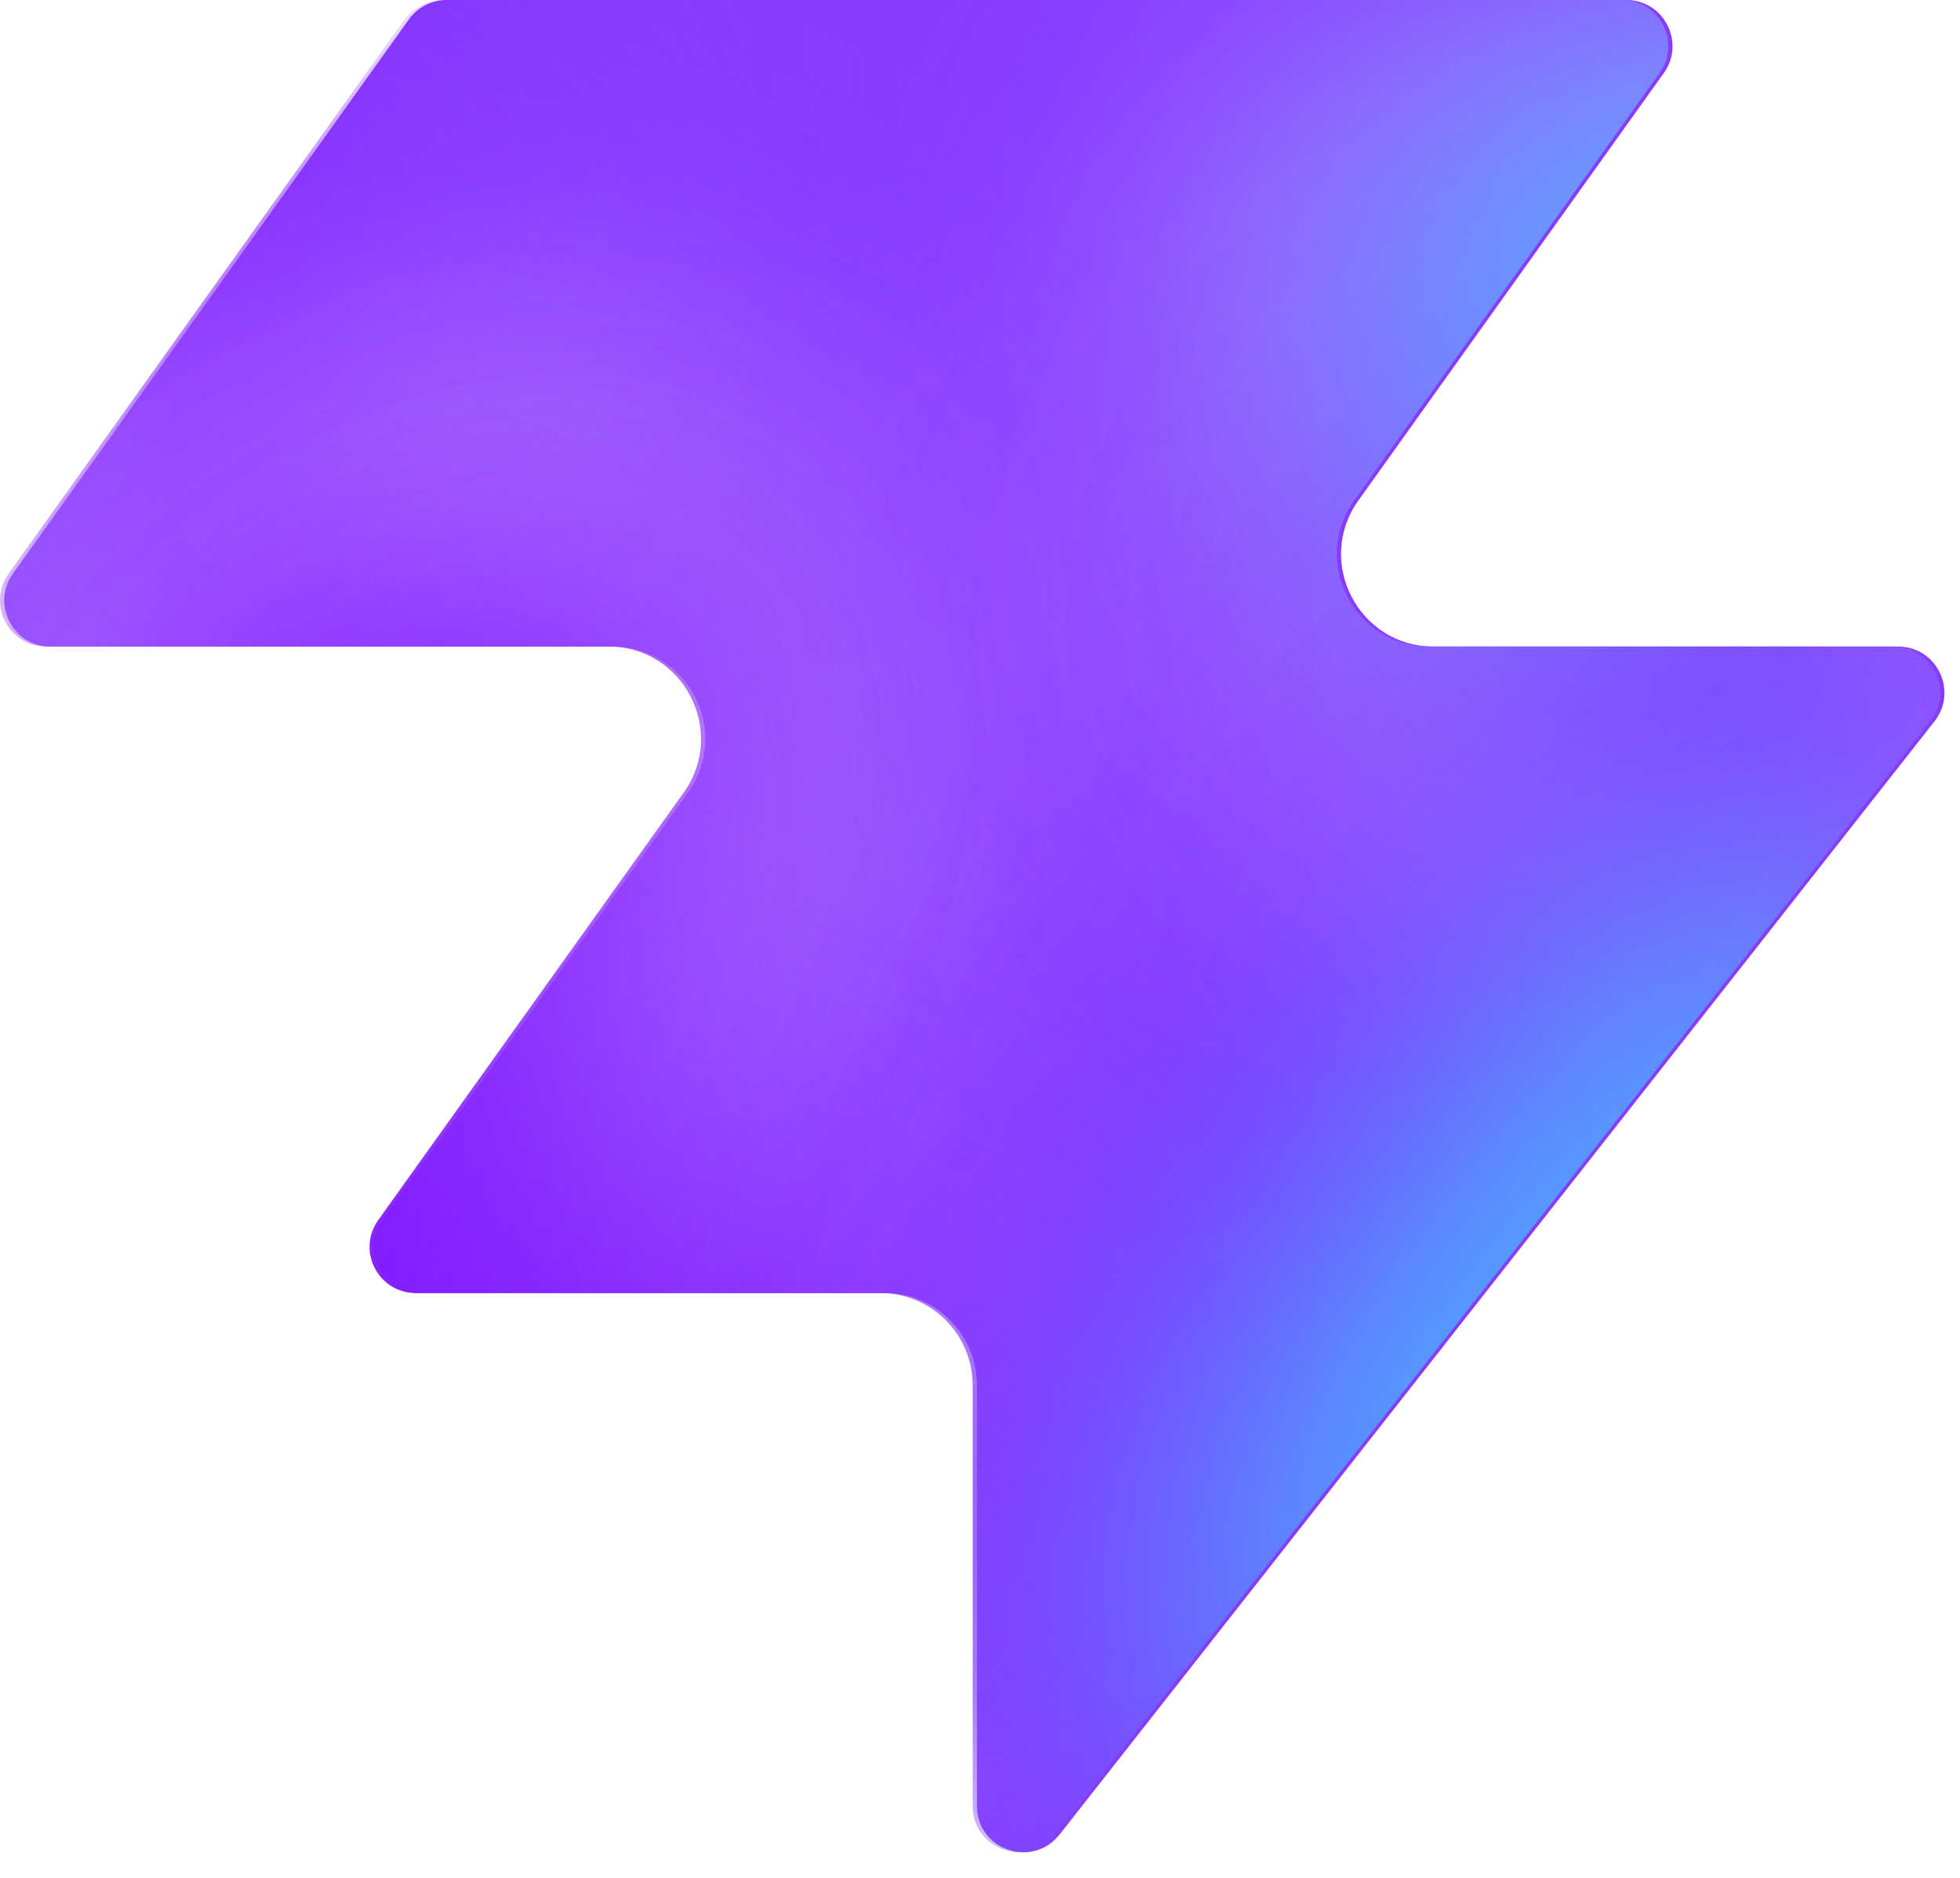
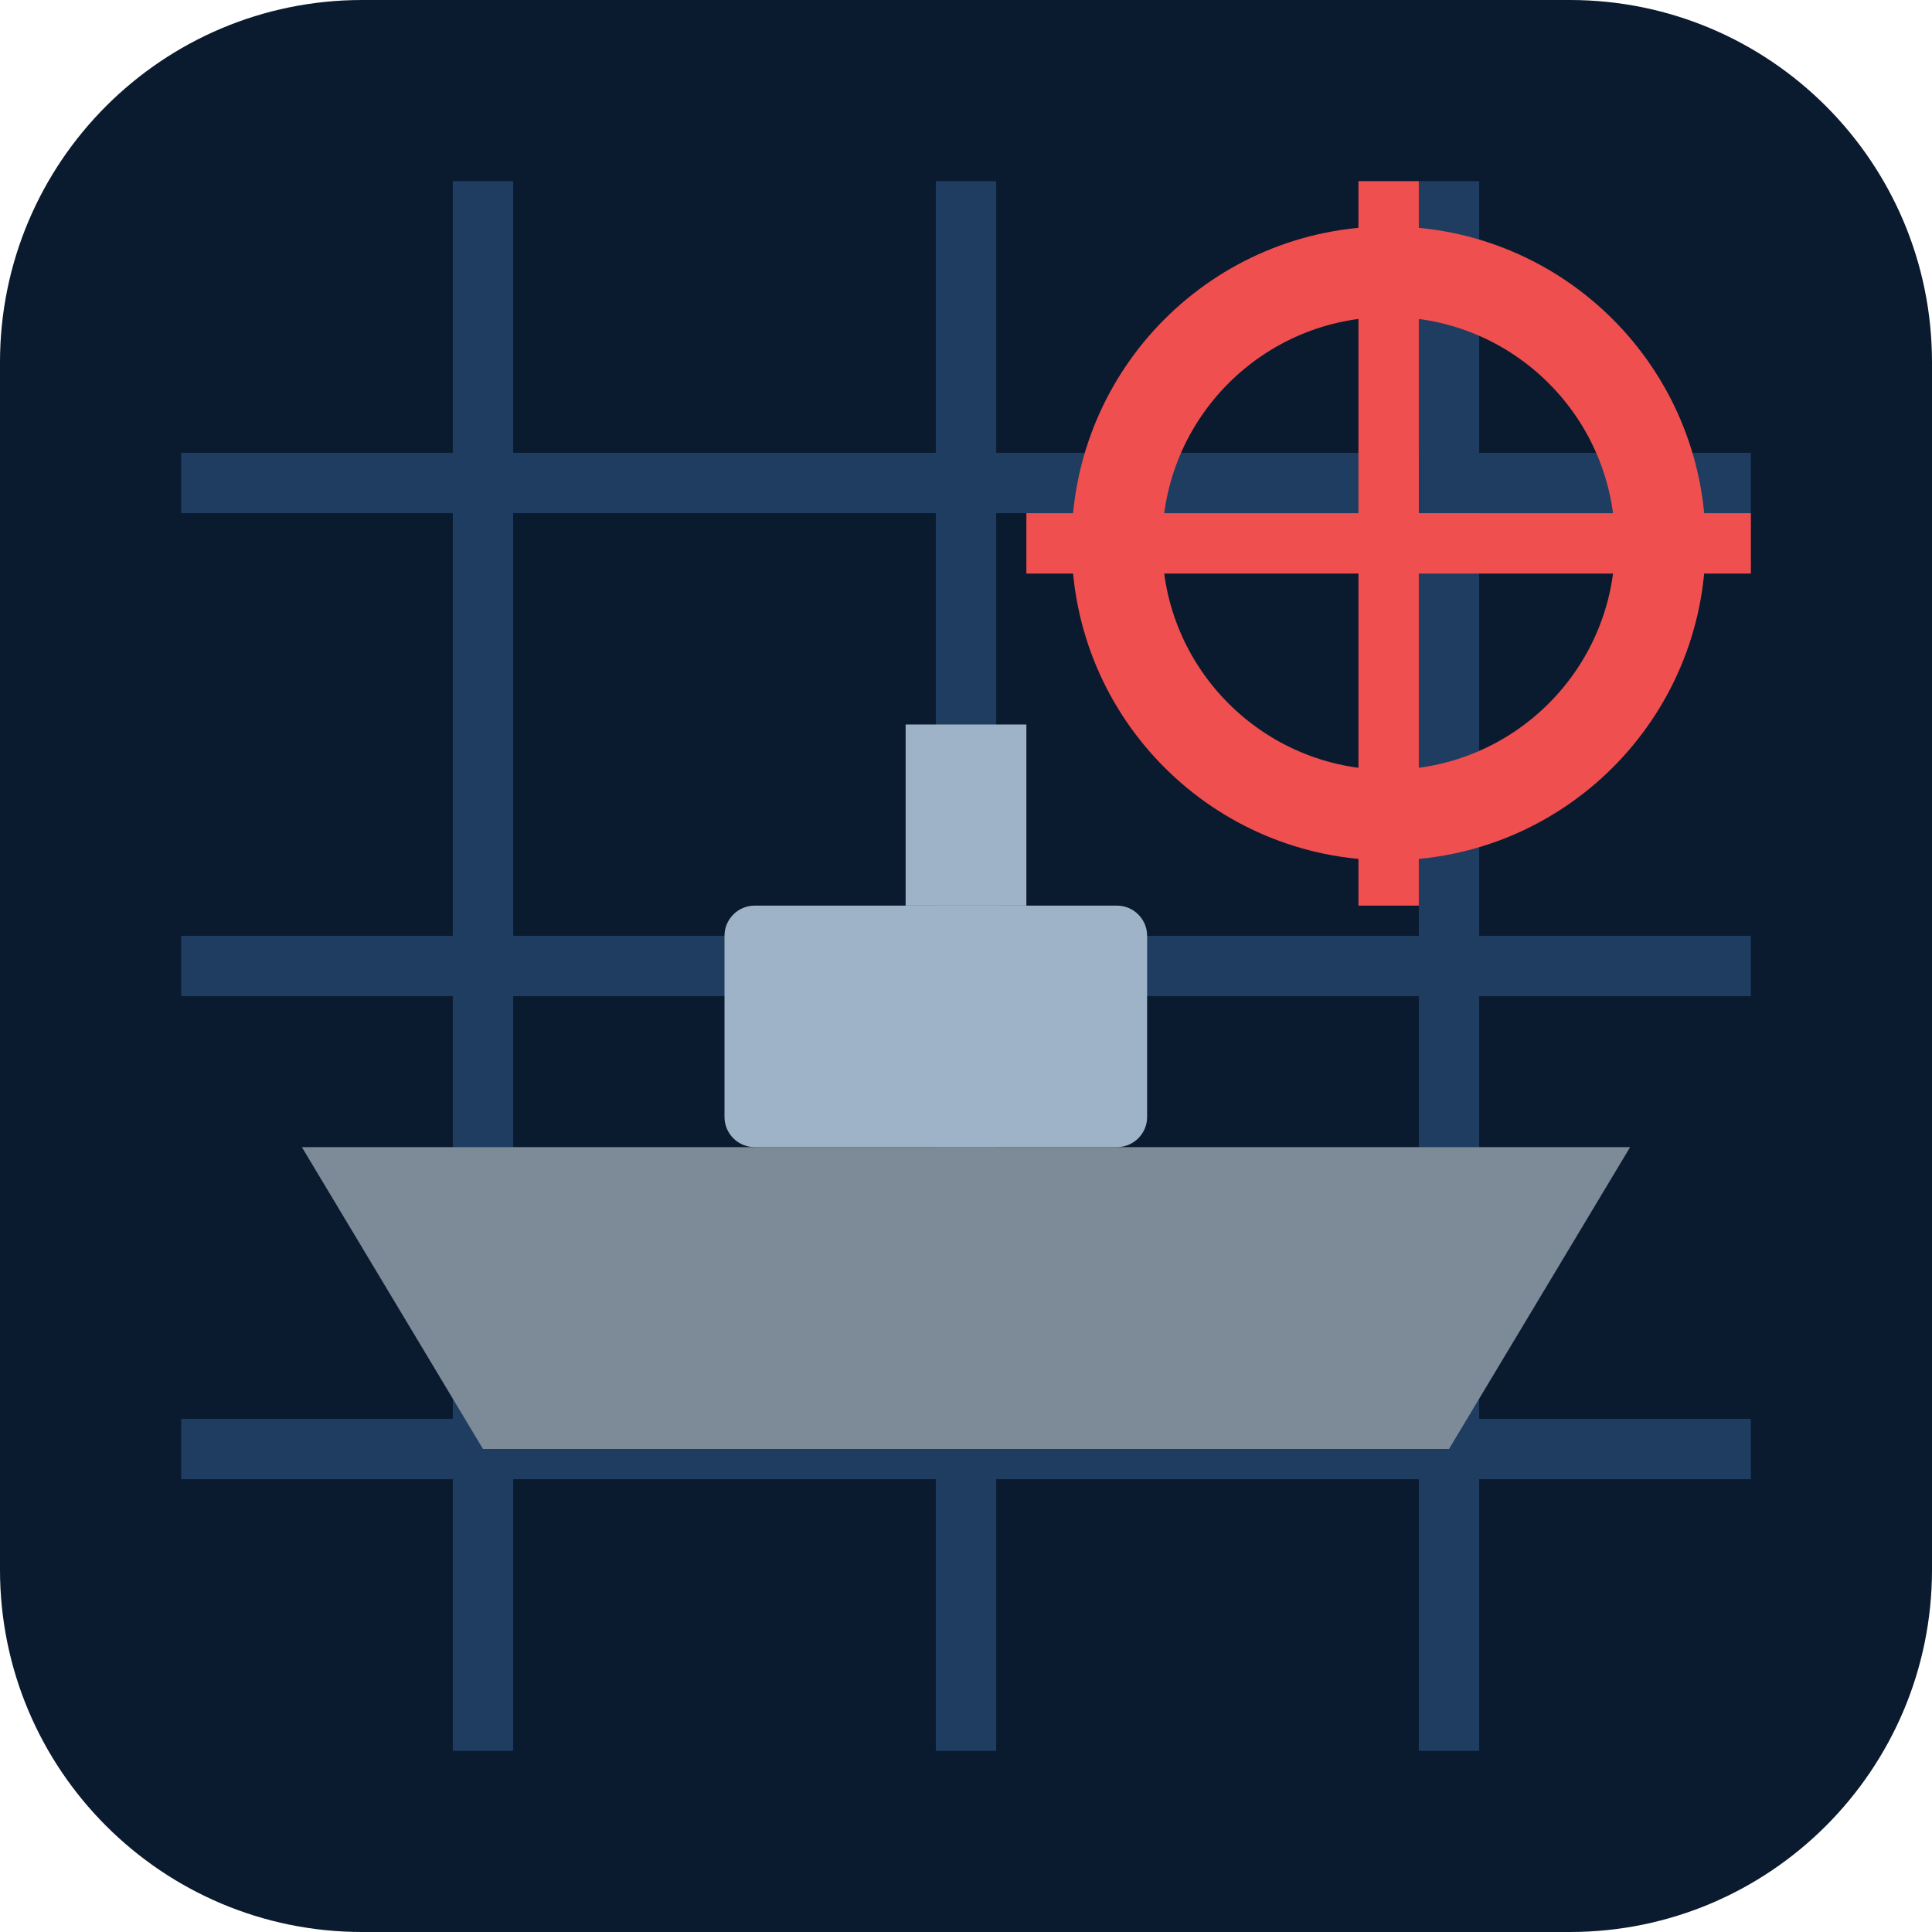
- <svg xmlns="http://www.w3.org/2000/svg" width="48" height="46" fill="none" viewBox="0 0 48 46">
-   <path fill="#863bff" d="M25.946 44.938c-.664.845-2.021.375-2.021-.698V33.937a2.26 2.26 0 0 0-2.262-2.262H10.287c-.92 0-1.456-1.04-.92-1.788l7.48-10.471c1.07-1.497 0-3.578-1.842-3.578H1.237c-.92 0-1.456-1.04-.92-1.788L10.013.474c.214-.297.556-.474.92-.474h28.894c.92 0 1.456 1.04.92 1.788l-7.48 10.471c-1.07 1.498 0 3.579 1.842 3.579h11.377c.943 0 1.473 1.088.89 1.83L25.947 44.94z" style="fill:#863bff;fill:color(display-p3 .525 .23 1);fill-opacity:1" />
-   <mask id="a" width="48" height="46" x="0" y="0" maskUnits="userSpaceOnUse" style="mask-type:alpha">
-     <path fill="#000" d="M25.842 44.938c-.664.844-2.021.375-2.021-.698V33.937a2.26 2.26 0 0 0-2.262-2.262H10.183c-.92 0-1.456-1.04-.92-1.788l7.48-10.471c1.07-1.498 0-3.579-1.842-3.579H1.133c-.92 0-1.456-1.04-.92-1.787L9.91.473c.214-.297.556-.474.92-.474h28.894c.92 0 1.456 1.04.92 1.788l-7.48 10.471c-1.07 1.498 0 3.578 1.842 3.578h11.377c.943 0 1.473 1.088.89 1.832L25.843 44.94z" style="fill:#000;fill-opacity:1" />
-   </mask>
-   <g mask="url(#a)">
-     <g filter="url(#b)">
-       <ellipse cx="5.508" cy="14.704" fill="#ede6ff" rx="5.508" ry="14.704" style="fill:#ede6ff;fill:color(display-p3 .927 .903 1);fill-opacity:1" transform="matrix(.00324 1 1 -.00324 -4.47 31.516)" />
-     </g>
-     <g filter="url(#c)">
-       <ellipse cx="10.399" cy="29.851" fill="#ede6ff" rx="10.399" ry="29.851" style="fill:#ede6ff;fill:color(display-p3 .927 .903 1);fill-opacity:1" transform="matrix(.00324 1 1 -.00324 -39.328 7.883)" />
-     </g>
-     <g filter="url(#d)">
-       <ellipse cx="5.508" cy="30.487" fill="#7e14ff" rx="5.508" ry="30.487" style="fill:#7e14ff;fill:color(display-p3 .492 .077 1);fill-opacity:1" transform="rotate(89.814 -25.913 -14.639)scale(1 -1)" />
-     </g>
-     <g filter="url(#e)">
-       <ellipse cx="5.508" cy="30.599" fill="#7e14ff" rx="5.508" ry="30.599" style="fill:#7e14ff;fill:color(display-p3 .492 .077 1);fill-opacity:1" transform="rotate(89.814 -32.644 -3.334)scale(1 -1)" />
-     </g>
-     <g filter="url(#f)">
-       <ellipse cx="5.508" cy="30.599" fill="#7e14ff" rx="5.508" ry="30.599" style="fill:#7e14ff;fill:color(display-p3 .492 .077 1);fill-opacity:1" transform="matrix(.00324 1 1 -.00324 -34.34 30.47)" />
-     </g>
-     <g filter="url(#g)">
-       <ellipse cx="14.072" cy="22.078" fill="#ede6ff" rx="14.072" ry="22.078" style="fill:#ede6ff;fill:color(display-p3 .927 .903 1);fill-opacity:1" transform="rotate(93.35 24.506 48.493)scale(-1 1)" />
-     </g>
-     <g filter="url(#h)">
-       <ellipse cx="3.47" cy="21.501" fill="#7e14ff" rx="3.47" ry="21.501" style="fill:#7e14ff;fill:color(display-p3 .492 .077 1);fill-opacity:1" transform="rotate(89.009 28.708 47.59)scale(-1 1)" />
-     </g>
-     <g filter="url(#i)">
-       <ellipse cx="3.47" cy="21.501" fill="#7e14ff" rx="3.47" ry="21.501" style="fill:#7e14ff;fill:color(display-p3 .492 .077 1);fill-opacity:1" transform="rotate(89.009 28.708 47.59)scale(-1 1)" />
-     </g>
-     <g filter="url(#j)">
-       <ellipse cx=".387" cy="8.972" fill="#7e14ff" rx="4.407" ry="29.108" style="fill:#7e14ff;fill:color(display-p3 .492 .077 1);fill-opacity:1" transform="rotate(39.51 .387 8.972)" />
-     </g>
-     <g filter="url(#k)">
-       <ellipse cx="47.523" cy="-6.092" fill="#7e14ff" rx="4.407" ry="29.108" style="fill:#7e14ff;fill:color(display-p3 .492 .077 1);fill-opacity:1" transform="rotate(37.892 47.523 -6.092)" />
-     </g>
-     <g filter="url(#l)">
-       <ellipse cx="41.412" cy="6.333" fill="#47bfff" rx="5.971" ry="9.665" style="fill:#47bfff;fill:color(display-p3 .28 .748 1);fill-opacity:1" transform="rotate(37.892 41.412 6.333)" />
-     </g>
-     <g filter="url(#m)">
-       <ellipse cx="-1.879" cy="38.332" fill="#7e14ff" rx="4.407" ry="29.108" style="fill:#7e14ff;fill:color(display-p3 .492 .077 1);fill-opacity:1" transform="rotate(37.892 -1.88 38.332)" />
-     </g>
-     <g filter="url(#n)">
-       <ellipse cx="-1.879" cy="38.332" fill="#7e14ff" rx="4.407" ry="29.108" style="fill:#7e14ff;fill:color(display-p3 .492 .077 1);fill-opacity:1" transform="rotate(37.892 -1.88 38.332)" />
-     </g>
-     <g filter="url(#o)">
-       <ellipse cx="35.651" cy="29.907" fill="#7e14ff" rx="4.407" ry="29.108" style="fill:#7e14ff;fill:color(display-p3 .492 .077 1);fill-opacity:1" transform="rotate(37.892 35.651 29.907)" />
-     </g>
-     <g filter="url(#p)">
-       <ellipse cx="38.418" cy="32.4" fill="#47bfff" rx="5.971" ry="15.297" style="fill:#47bfff;fill:color(display-p3 .28 .748 1);fill-opacity:1" transform="rotate(37.892 38.418 32.4)" />
-     </g>
+ <svg xmlns="http://www.w3.org/2000/svg" viewBox="0 0 64 64">
+   <rect width="64" height="64" rx="12" fill="#0a1a2f" />
+   <g stroke="#1f3d60" stroke-width="2">
+     <path d="M16 6v52M32 6v52M48 6v52M6 16h52M6 32h52M6 48h52" />
  </g>
-   <defs>
-     <filter id="b" width="60.045" height="41.654" x="-19.77" y="16.149" color-interpolation-filters="sRGB" filterUnits="userSpaceOnUse">
-       <feFlood flood-opacity="0" result="BackgroundImageFix" />
-       <feBlend in="SourceGraphic" in2="BackgroundImageFix" result="shape" />
-       <feGaussianBlur result="effect1_foregroundBlur_2002_17158" stdDeviation="7.659" />
-     </filter>
-     <filter id="c" width="90.34" height="51.437" x="-54.613" y="-7.533" color-interpolation-filters="sRGB" filterUnits="userSpaceOnUse">
-       <feFlood flood-opacity="0" result="BackgroundImageFix" />
-       <feBlend in="SourceGraphic" in2="BackgroundImageFix" result="shape" />
-       <feGaussianBlur result="effect1_foregroundBlur_2002_17158" stdDeviation="7.659" />
-     </filter>
-     <filter id="d" width="79.355" height="29.4" x="-49.64" y="2.03" color-interpolation-filters="sRGB" filterUnits="userSpaceOnUse">
-       <feFlood flood-opacity="0" result="BackgroundImageFix" />
-       <feBlend in="SourceGraphic" in2="BackgroundImageFix" result="shape" />
-       <feGaussianBlur result="effect1_foregroundBlur_2002_17158" stdDeviation="4.596" />
-     </filter>
-     <filter id="e" width="79.579" height="29.4" x="-45.045" y="20.029" color-interpolation-filters="sRGB" filterUnits="userSpaceOnUse">
-       <feFlood flood-opacity="0" result="BackgroundImageFix" />
-       <feBlend in="SourceGraphic" in2="BackgroundImageFix" result="shape" />
-       <feGaussianBlur result="effect1_foregroundBlur_2002_17158" stdDeviation="4.596" />
-     </filter>
-     <filter id="f" width="79.579" height="29.4" x="-43.513" y="21.178" color-interpolation-filters="sRGB" filterUnits="userSpaceOnUse">
-       <feFlood flood-opacity="0" result="BackgroundImageFix" />
-       <feBlend in="SourceGraphic" in2="BackgroundImageFix" result="shape" />
-       <feGaussianBlur result="effect1_foregroundBlur_2002_17158" stdDeviation="4.596" />
-     </filter>
-     <filter id="g" width="74.749" height="58.852" x="15.756" y="-17.901" color-interpolation-filters="sRGB" filterUnits="userSpaceOnUse">
-       <feFlood flood-opacity="0" result="BackgroundImageFix" />
-       <feBlend in="SourceGraphic" in2="BackgroundImageFix" result="shape" />
-       <feGaussianBlur result="effect1_foregroundBlur_2002_17158" stdDeviation="7.659" />
-     </filter>
-     <filter id="h" width="61.377" height="25.362" x="23.548" y="2.284" color-interpolation-filters="sRGB" filterUnits="userSpaceOnUse">
-       <feFlood flood-opacity="0" result="BackgroundImageFix" />
-       <feBlend in="SourceGraphic" in2="BackgroundImageFix" result="shape" />
-       <feGaussianBlur result="effect1_foregroundBlur_2002_17158" stdDeviation="4.596" />
-     </filter>
-     <filter id="i" width="61.377" height="25.362" x="23.548" y="2.284" color-interpolation-filters="sRGB" filterUnits="userSpaceOnUse">
-       <feFlood flood-opacity="0" result="BackgroundImageFix" />
-       <feBlend in="SourceGraphic" in2="BackgroundImageFix" result="shape" />
-       <feGaussianBlur result="effect1_foregroundBlur_2002_17158" stdDeviation="4.596" />
-     </filter>
-     <filter id="j" width="56.045" height="63.649" x="-27.636" y="-22.853" color-interpolation-filters="sRGB" filterUnits="userSpaceOnUse">
-       <feFlood flood-opacity="0" result="BackgroundImageFix" />
-       <feBlend in="SourceGraphic" in2="BackgroundImageFix" result="shape" />
-       <feGaussianBlur result="effect1_foregroundBlur_2002_17158" stdDeviation="4.596" />
-     </filter>
-     <filter id="k" width="54.814" height="64.646" x="20.116" y="-38.415" color-interpolation-filters="sRGB" filterUnits="userSpaceOnUse">
-       <feFlood flood-opacity="0" result="BackgroundImageFix" />
-       <feBlend in="SourceGraphic" in2="BackgroundImageFix" result="shape" />
-       <feGaussianBlur result="effect1_foregroundBlur_2002_17158" stdDeviation="4.596" />
-     </filter>
-     <filter id="l" width="33.541" height="35.313" x="24.641" y="-11.323" color-interpolation-filters="sRGB" filterUnits="userSpaceOnUse">
-       <feFlood flood-opacity="0" result="BackgroundImageFix" />
-       <feBlend in="SourceGraphic" in2="BackgroundImageFix" result="shape" />
-       <feGaussianBlur result="effect1_foregroundBlur_2002_17158" stdDeviation="4.596" />
-     </filter>
-     <filter id="m" width="54.814" height="64.646" x="-29.286" y="6.009" color-interpolation-filters="sRGB" filterUnits="userSpaceOnUse">
-       <feFlood flood-opacity="0" result="BackgroundImageFix" />
-       <feBlend in="SourceGraphic" in2="BackgroundImageFix" result="shape" />
-       <feGaussianBlur result="effect1_foregroundBlur_2002_17158" stdDeviation="4.596" />
-     </filter>
-     <filter id="n" width="54.814" height="64.646" x="-29.286" y="6.009" color-interpolation-filters="sRGB" filterUnits="userSpaceOnUse">
-       <feFlood flood-opacity="0" result="BackgroundImageFix" />
-       <feBlend in="SourceGraphic" in2="BackgroundImageFix" result="shape" />
-       <feGaussianBlur result="effect1_foregroundBlur_2002_17158" stdDeviation="4.596" />
-     </filter>
-     <filter id="o" width="54.814" height="64.646" x="8.244" y="-2.416" color-interpolation-filters="sRGB" filterUnits="userSpaceOnUse">
-       <feFlood flood-opacity="0" result="BackgroundImageFix" />
-       <feBlend in="SourceGraphic" in2="BackgroundImageFix" result="shape" />
-       <feGaussianBlur result="effect1_foregroundBlur_2002_17158" stdDeviation="4.596" />
-     </filter>
-     <filter id="p" width="39.409" height="43.623" x="18.713" y="10.588" color-interpolation-filters="sRGB" filterUnits="userSpaceOnUse">
-       <feFlood flood-opacity="0" result="BackgroundImageFix" />
-       <feBlend in="SourceGraphic" in2="BackgroundImageFix" result="shape" />
-       <feGaussianBlur result="effect1_foregroundBlur_2002_17158" stdDeviation="4.596" />
-     </filter>
-   </defs>
+   <path d="M10 38h44l-6 10H16z" fill="#7d8b99" />
+   <rect x="24" y="30" width="14" height="8" rx="1" fill="#9fb3c8" />
+   <rect x="30" y="24" width="4" height="6" fill="#9fb3c8" />
+   <circle cx="46" cy="18" r="9" fill="none" stroke="#ef4f4f" stroke-width="3" />
+   <path d="M46 6v24M34 18h24" stroke="#ef4f4f" stroke-width="2" />
</svg>
